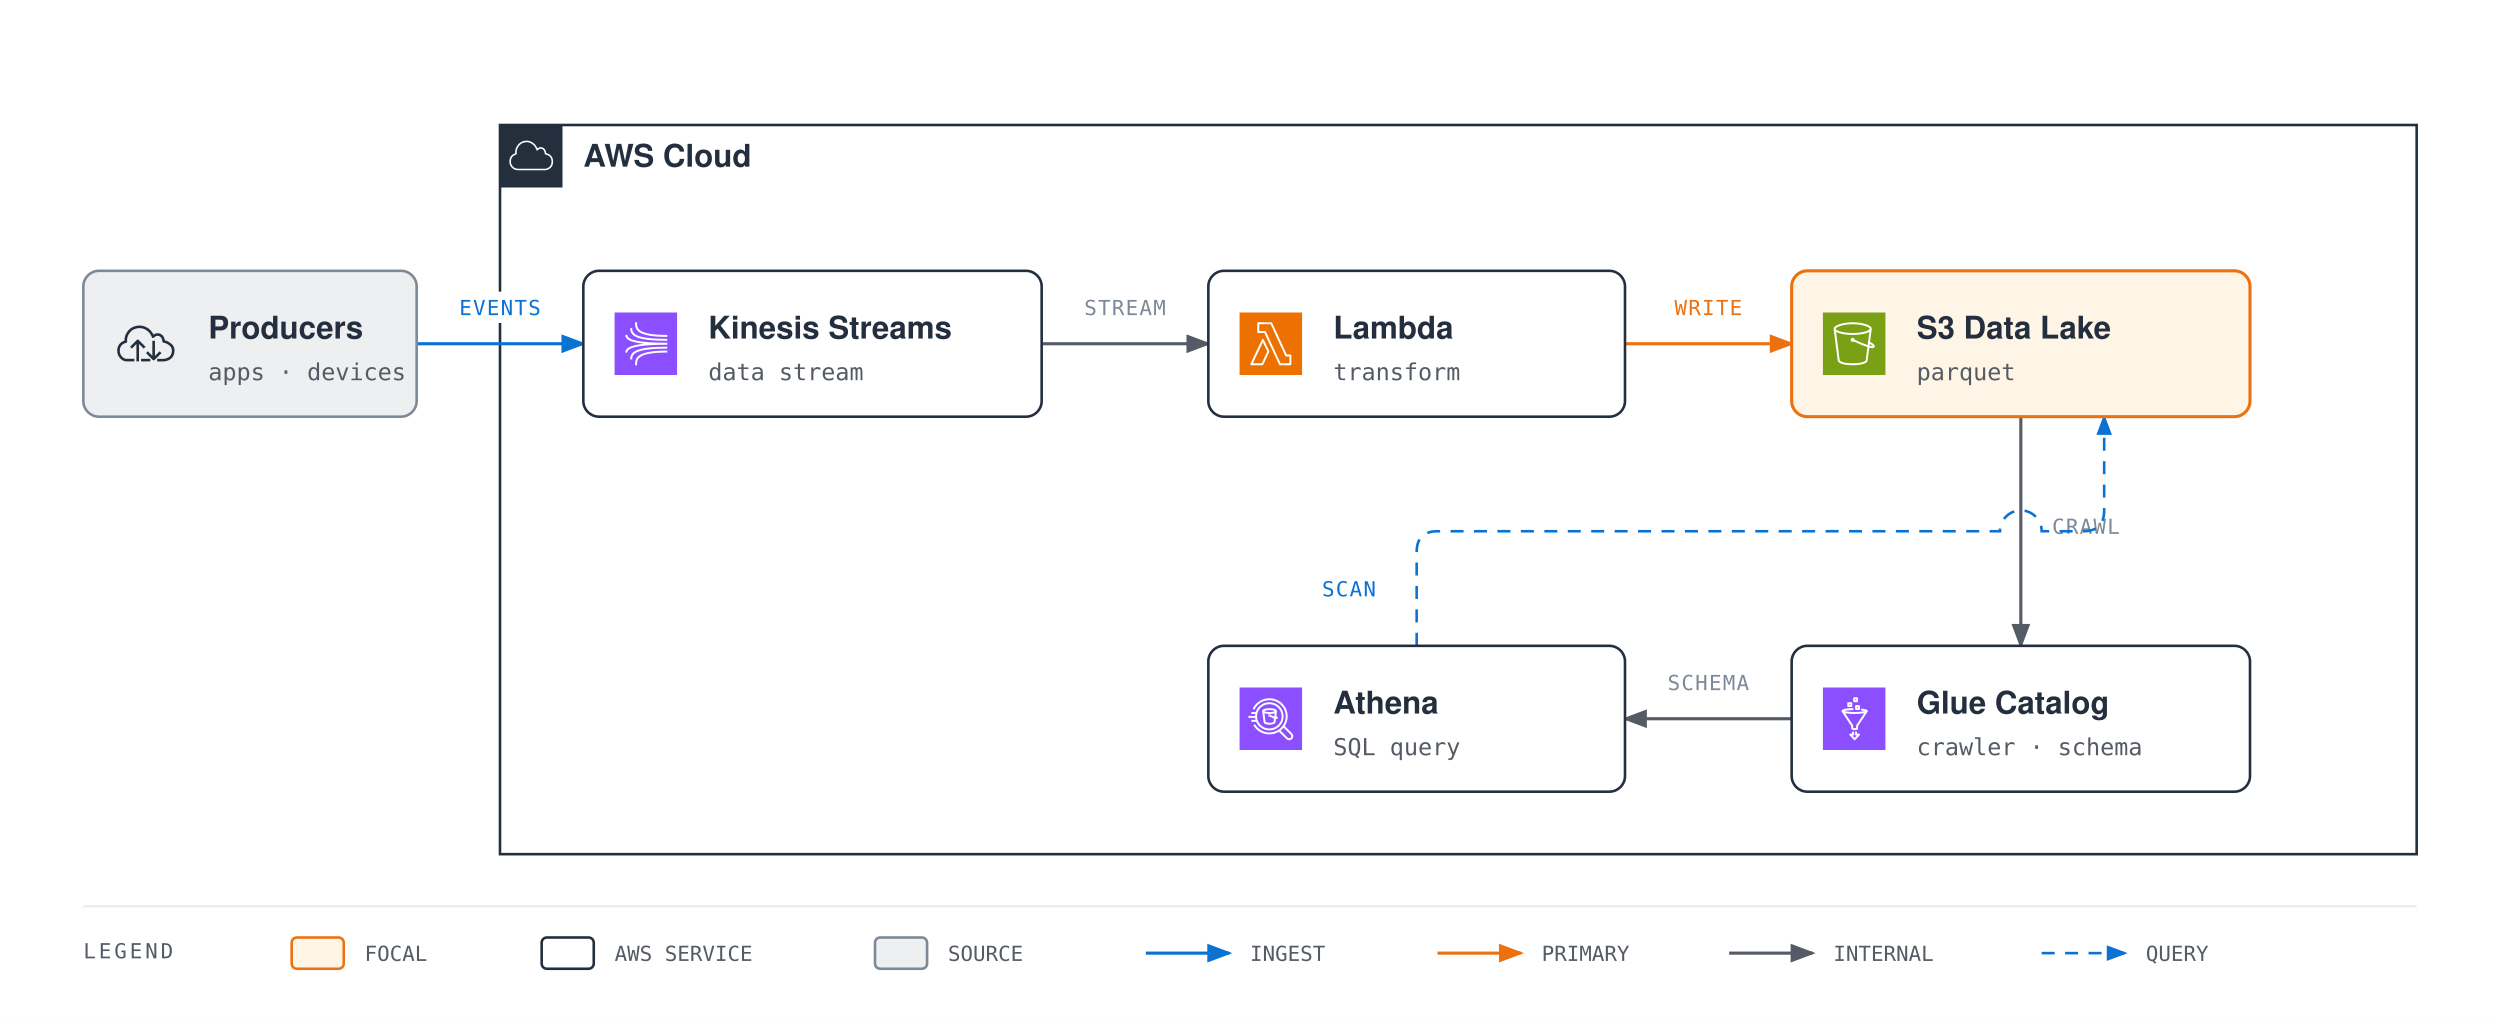
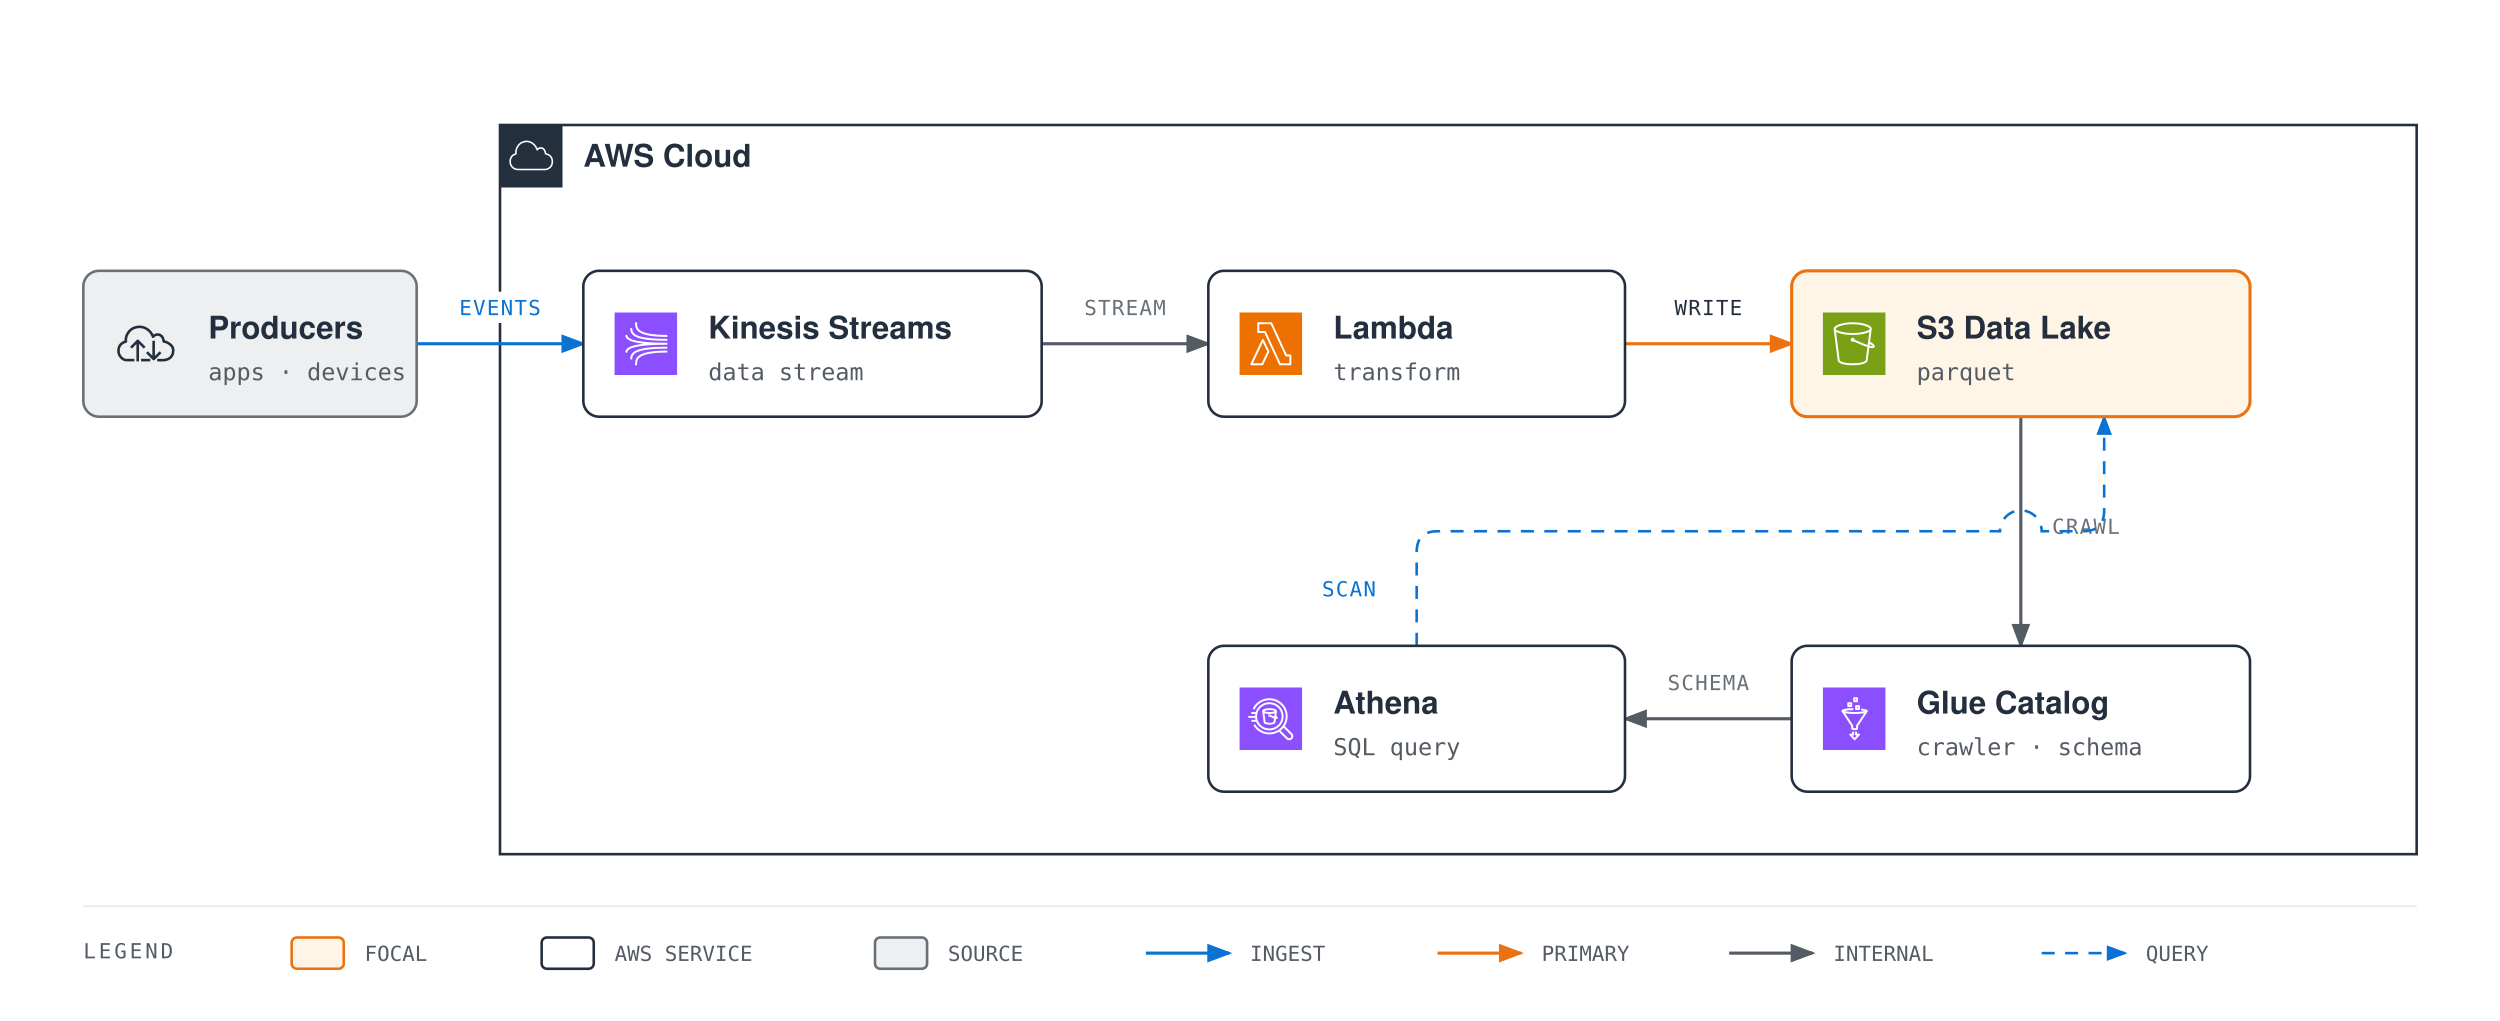
<svg xmlns="http://www.w3.org/2000/svg" viewBox="0 0 960 392" role="img" aria-labelledby="event-pipeline-title event-pipeline-desc">
  <defs>
    <style>
          @font-face { font-family: 'Amazon Ember'; font-weight: 400; font-style: normal; src: local('Amazon Ember'), url('../../skills/aws-diagram-design/assets/fonts/woff2/AmazonEmber_W_Rg.woff2') format('woff2'); }
          @font-face { font-family: 'Amazon Ember'; font-weight: 600; font-style: normal; src: local('Amazon Ember Medium'), local('Amazon Ember'), url('../../skills/aws-diagram-design/assets/fonts/woff2/AmazonEmber_W_SBd.woff2') format('woff2'); }
          @font-face { font-family: 'Amazon Ember'; font-weight: 700; font-style: normal; src: local('Amazon Ember Bold'), local('Amazon Ember'), url('../../skills/aws-diagram-design/assets/fonts/woff2/AmazonEmber_W_Bd.woff2') format('woff2'); }
          @font-face { font-family: 'Amazon Ember Mono'; font-weight: 400; font-style: normal; src: local('Amazon Ember Mono'), url('../../skills/aws-diagram-design/assets/fonts/woff2/AmazonEmberMono_W_Rg.woff2') format('woff2'); }
          @font-face { font-family: 'Amazon Ember Mono'; font-weight: 700; font-style: normal; src: local('Amazon Ember Mono Bold'), local('Amazon Ember Mono'), url('../../skills/aws-diagram-design/assets/fonts/woff2/AmazonEmberMono_W_Bd.woff2') format('woff2'); }
        </style>
    <marker id="arrow" markerWidth="8" markerHeight="6" refX="7" refY="3" orient="auto">
      <polygon points="0 0, 8 3, 0 6" fill="#545B64" />
    </marker>
    <marker id="arrow-accent" markerWidth="8" markerHeight="6" refX="7" refY="3" orient="auto">
      <polygon points="0 0, 8 3, 0 6" fill="#EC7211" />
    </marker>
    <marker id="arrow-link" markerWidth="8" markerHeight="6" refX="7" refY="3" orient="auto">
      <polygon points="0 0, 8 3, 0 6" fill="#0972D3" />
    </marker>
  </defs>
  <rect width="100%" height="100%" fill="#ffffff" />
  <rect x="192" y="48" width="736" height="280" fill="none" stroke="#242F3E" stroke-width="1" />
  <g transform="translate(192,48) scale(0.6)" aria-hidden="true">
    <g stroke="none" stroke-width="1" fill="none" fill-rule="evenodd">
      <rect fill="#242F3E" x="0" y="0" width="40" height="40" />
      <path d="M28.993,27.995 L11.487,27.976 C9.121,27.974 7.154,26.129 7.012,23.775 C7.004,23.652 7,23.526 7,23.397 C7,20.299 9.091,19.287 10.337,18.959 C10.577,18.896 10.735,18.666 10.707,18.419 C10.676,18.149 10.659,17.875 10.659,17.596 C10.659,15.132 12.308,12.482 14.415,11.563 C15.359,11.15 16.232,10.986 17.023,10.986 C19.276,10.986 20.867,12.315 21.561,13.033 C22.329,13.826 22.927,14.838 23.34,16.042 C23.4,16.219 23.555,16.347 23.74,16.374 C23.918,16.401 24.109,16.323 24.219,16.171 C24.807,15.35 25.766,14.982 26.659,15.239 C27.782,15.56 28.516,16.727 28.62,18.307 C28.578,18.576 28.759,18.829 29.027,18.877 C30.222,19.089 33,19.957 33,23.44 C33,27.589 29.114,27.982 28.993,27.995 M29.594,17.974 C29.379,16.067 28.4,14.696 26.934,14.278 C25.899,13.982 24.811,14.245 23.989,14.95 C23.553,13.936 22.979,13.06 22.28,12.338 C20.023,10.005 16.933,9.372 14.014,10.646 C11.531,11.73 9.659,14.718 9.659,17.596 C9.659,17.77 9.665,17.943 9.676,18.114 C8.319,18.573 6,19.875 6,23.397 C6,23.549 6.004,23.696 6.014,23.838 C6.188,26.716 8.593,28.973 11.486,28.976 L29.034,28.993 C29.084,28.989 34,28.519 34,23.44 C34,19.502 31.003,18.314 29.594,17.974" fill="#FFFFFF" />
    </g>
  </g>
  <text x="224" y="64" fill="#232F3E" font-size="12" font-weight="600" font-family="'Amazon Ember', 'Helvetica Neue', Helvetica, Arial, sans-serif">AWS Cloud</text>
  <line x1="160" y1="132" x2="224" y2="132" stroke="#0972D3" stroke-width="1.2" marker-end="url(#arrow-link)" />
  <rect x="170" y="112" width="44" height="12" rx="2" fill="#ffffff" />
  <text x="192" y="121" fill="#0972D3" font-size="8" font-family="'Amazon Ember Mono', ui-monospace, monospace" text-anchor="middle" letter-spacing="0.06em">EVENTS</text>
  <line x1="400" y1="132" x2="464" y2="132" stroke="#545B64" stroke-width="1.2" marker-end="url(#arrow)" />
  <rect x="410" y="112" width="44" height="12" rx="2" fill="#ffffff" />
-   <text x="432" y="121" fill="#7D8998" font-size="8" font-family="'Amazon Ember Mono', ui-monospace, monospace" text-anchor="middle" letter-spacing="0.06em">STREAM</text>
+   <text x="432" y="121" fill="#687078" font-size="8" font-family="'Amazon Ember Mono', ui-monospace, monospace" text-anchor="middle" letter-spacing="0.06em">STREAM</text>
  <line x1="624" y1="132" x2="688" y2="132" stroke="#EC7211" stroke-width="1.2" marker-end="url(#arrow-accent)" />
  <rect x="638" y="112" width="36" height="12" rx="2" fill="#ffffff" />
-   <text x="656" y="121" fill="#EC7211" font-size="8" font-family="'Amazon Ember Mono', ui-monospace, monospace" text-anchor="middle" letter-spacing="0.06em">WRITE</text>
+   <text x="656" y="121" fill="#232F3E" font-size="8" font-family="'Amazon Ember Mono', ui-monospace, monospace" text-anchor="middle" letter-spacing="0.06em">WRITE</text>
  <line x1="776" y1="160" x2="776" y2="248" stroke="#545B64" stroke-width="1.2" marker-end="url(#arrow)" />
  <rect x="784" y="196" width="40" height="12" rx="2" fill="#ffffff" />
-   <text x="788" y="205" fill="#7D8998" font-size="8" font-family="'Amazon Ember Mono', ui-monospace, monospace" letter-spacing="0.06em">CRAWL</text>
+   <text x="788" y="205" fill="#687078" font-size="8" font-family="'Amazon Ember Mono', ui-monospace, monospace" letter-spacing="0.06em">CRAWL</text>
  <line x1="688" y1="276" x2="624" y2="276" stroke="#545B64" stroke-width="1.2" marker-end="url(#arrow)" />
  <rect x="634" y="256" width="44" height="12" rx="2" fill="#ffffff" />
-   <text x="656" y="265" fill="#7D8998" font-size="8" font-family="'Amazon Ember Mono', ui-monospace, monospace" text-anchor="middle" letter-spacing="0.06em">SCHEMA</text>
+   <text x="656" y="265" fill="#687078" font-size="8" font-family="'Amazon Ember Mono', ui-monospace, monospace" text-anchor="middle" letter-spacing="0.06em">SCHEMA</text>
  <path d="M544,248 V212 Q544,204 552,204 H768 a 8,8 0 0,1 16,0 H800 Q808,204 808,196 V160" fill="none" stroke="#0972D3" stroke-width="1" stroke-dasharray="5,4" marker-end="url(#arrow-link)" />
  <rect x="500" y="220" width="36" height="12" rx="2" fill="#ffffff" />
  <text x="518" y="229" fill="#0972D3" font-size="8" font-family="'Amazon Ember Mono', ui-monospace, monospace" text-anchor="middle" letter-spacing="0.06em">SCAN</text>
  <rect x="32" y="104" width="128" height="56" rx="6" fill="#ffffff" />
-   <rect x="32" y="104" width="128" height="56" rx="6" fill="rgba(84,91,100,0.10)" stroke="#7D8998" stroke-width="1" />
+   <rect x="32" y="104" width="128" height="56" rx="6" fill="rgba(84,91,100,0.10)" stroke="#687078" stroke-width="1" />
  <g transform="translate(44,120) scale(0.5)" aria-hidden="true">
    <g stroke="none" stroke-width="1" fill="none" fill-rule="evenodd">
      <path d="M34.59,29.789 L30.997,33.381 L30.997,21.759 L28.997,21.759 L28.997,33.27 L25.556,29.773 L24.13,31.176 L29.325,36.455 C29.513,36.645 29.768,36.753 30.034,36.754 L30.038,36.754 C30.303,36.754 30.558,36.648 30.745,36.461 L36.004,31.203 L34.59,29.789 Z M22.35,27.724 L23.764,26.31 L18.506,21.052 C18.319,20.864 18.065,20.759 17.799,20.759 L17.795,20.759 C17.528,20.76 17.274,20.867 17.086,21.058 L11.89,26.336 L13.316,27.738 L16.757,24.243 L16.757,37.554 L18.757,37.554 L18.757,24.131 L22.35,27.724 Z M20.333,37.572 L27.4,37.579 L27.402,35.579 L20.335,35.572 L20.333,37.572 Z M46.026,29.13 C46.026,31.617 45.272,33.628 43.783,35.105 C41.332,37.54 37.776,37.59 37.496,37.59 L37.484,37.59 L32.721,37.585 L32.723,35.585 L37.491,35.59 C37.531,35.59 40.489,35.569 42.385,33.676 C43.474,32.588 44.026,31.059 44.026,29.13 C44.026,27.948 43.701,26.179 40.896,24.46 C39.422,23.557 38.041,23.259 37.517,23.174 C36.986,23.087 36.622,22.599 36.685,22.069 C36.507,19.974 35.526,18.508 33.982,18.04 C32.647,17.636 31.218,18.108 30.337,19.244 C30.116,19.531 29.763,19.677 29.396,19.62 C29.036,19.565 28.736,19.32 28.61,18.979 C27.992,17.314 27.099,15.917 25.955,14.823 C24.545,13.475 20.675,10.574 15.204,12.784 C12.069,14.051 9.611,17.689 9.611,21.067 C9.611,21.444 9.635,21.822 9.682,22.189 C9.743,22.673 9.446,23.131 8.981,23.272 C8.943,23.284 8.903,23.293 8.865,23.3 C7.02,23.764 4,25.157 4,29.298 C4,32.443 5.799,34.182 7.308,35.087 C7.823,35.396 8.419,35.56 9.029,35.561 L15.181,35.567 L15.179,37.567 L9.028,37.561 C8.055,37.56 7.104,37.298 6.278,36.802 C4.681,35.844 2,33.595 2,29.298 C2,25.583 4.084,22.751 7.623,21.579 C7.615,21.409 7.611,21.238 7.611,21.067 C7.611,16.863 10.554,12.505 14.456,10.93 C19.001,9.093 23.817,10.011 27.338,13.378 C28.37,14.364 29.228,15.55 29.897,16.914 C31.234,15.945 32.938,15.637 34.562,16.126 C36.751,16.79 38.234,18.723 38.615,21.36 C39.748,21.642 40.925,22.132 41.941,22.755 C44.69,24.438 46.026,26.524 46.026,29.13 L46.026,29.13 Z" fill="#232F3D" />
    </g>
  </g>
  <text x="80" y="130" fill="#232F3E" font-size="12" font-weight="600" font-family="'Amazon Ember', 'Helvetica Neue', Helvetica, Arial, sans-serif">Producers</text>
  <text x="80" y="146" fill="#545B64" font-size="9" font-family="'Amazon Ember Mono', ui-monospace, monospace">apps · devices</text>
  <rect x="224" y="104" width="176" height="56" rx="6" fill="#ffffff" />
  <rect x="224" y="104" width="176" height="56" rx="6" fill="#ffffff" stroke="#232F3E" stroke-width="1" />
  <g transform="translate(236,120) scale(0.375)" aria-hidden="true">
    <g stroke="none" stroke-width="1" fill="none" fill-rule="evenodd">
      <g fill="#8C4FFF">
        <rect x="0" y="0" width="64" height="64" />
      </g>
      <path d="M16,48 L18,48 C18,42.434 20.779,37 54,37 L54,35 C38.449,35 28.121,36.219 22.427,38.728 C16.764,41.223 16,44.815 16,48 M21,53.876 L21,54 L23,54 L23,53.876 C22.999,50.756 22.999,47.809 26.556,45.42 C30.984,42.446 39.961,41 54,41 L54,39 C39.552,39 30.21,40.557 25.44,43.76 C20.998,46.743 20.999,50.698 21,53.876 M13,23 L11,23 C11,26.614 13.747,30.285 30.012,32 C13.747,33.715 11,37.386 11,41 L13,41 C13,35.617 26.411,33 54,33 L54,31 C26.411,31 13,28.383 13,23 M18,16 L16,16 C16,24.233 22.218,29 54,29 L54,27 C20.779,27 18,21.566 18,16 M54,23 L54,25 C39.552,25 30.21,23.443 25.44,20.24 C20.998,17.257 20.999,13.302 21,10.124 L21,10 L23,10 L23,10.124 C22.999,13.244 22.999,16.191 26.556,18.58 C30.984,21.554 39.961,23 54,23" fill="#FFFFFF" />
    </g>
  </g>
  <text x="272" y="130" fill="#232F3E" font-size="12" font-weight="600" font-family="'Amazon Ember', 'Helvetica Neue', Helvetica, Arial, sans-serif">Kinesis Streams</text>
  <text x="272" y="146" fill="#545B64" font-size="9" font-family="'Amazon Ember Mono', ui-monospace, monospace">data stream</text>
  <rect x="464" y="104" width="160" height="56" rx="6" fill="#ffffff" />
  <rect x="464" y="104" width="160" height="56" rx="6" fill="#ffffff" stroke="#232F3E" stroke-width="1" />
  <g transform="translate(476,120) scale(0.375)" aria-hidden="true">
    <g stroke="none" stroke-width="1" fill="none" fill-rule="evenodd">
      <g fill="#ED7100">
        <rect x="0" y="0" width="64" height="64" />
      </g>
      <path d="M22.679,52 L13.574,52 L23.838,30.41 L28.4,39.861 L22.679,52 Z M24.727,27.667 C24.561,27.321 24.212,27.103 23.831,27.103 L23.828,27.103 C23.445,27.104 23.097,27.325 22.932,27.672 L11.097,52.569 C10.95,52.879 10.971,53.243 11.154,53.534 C11.335,53.824 11.654,54 11.996,54 L23.31,54 C23.695,54 24.045,53.777 24.21,53.428 L30.404,40.284 C30.533,40.01 30.532,39.692 30.399,39.42 L24.727,27.667 Z M51.008,52 L41.986,52 L26.955,19.578 C26.791,19.226 26.439,19 26.052,19 L20.128,19 L20.135,12 L31.815,12 L46.775,44.42 C46.938,44.774 47.291,45 47.679,45 L51.008,45 L51.008,52 Z M52.004,43 L48.314,43 L33.354,10.58 C33.191,10.226 32.838,10 32.451,10 L19.14,10 C18.591,10 18.145,10.447 18.144,10.999 L18.136,19.999 C18.136,20.265 18.241,20.519 18.427,20.707 C18.614,20.895 18.867,21 19.131,21 L25.417,21 L40.448,53.422 C40.611,53.774 40.963,54 41.35,54 L52.004,54 C52.555,54 53,53.552 53,53 L53,44 C53,43.448 52.555,43 52.004,43 L52.004,43 Z" fill="#FFFFFF" />
    </g>
  </g>
  <text x="512" y="130" fill="#232F3E" font-size="12" font-weight="600" font-family="'Amazon Ember', 'Helvetica Neue', Helvetica, Arial, sans-serif">Lambda</text>
  <text x="512" y="146" fill="#545B64" font-size="9" font-family="'Amazon Ember Mono', ui-monospace, monospace">transform</text>
  <rect x="688" y="104" width="176" height="56" rx="6" fill="#ffffff" />
  <rect x="688" y="104" width="176" height="56" rx="6" fill="rgba(255,153,0,0.10)" stroke="#EC7211" stroke-width="1.2" />
  <g transform="translate(700,120) scale(0.375)" aria-hidden="true">
    <g stroke="none" stroke-width="1" fill="none" fill-rule="evenodd">
      <g fill="#7AA116">
        <rect x="0" y="0" width="64" height="64" />
      </g>
      <g transform="translate(10.9998, 10.0002)" fill="#FFFFFF">
        <path d="M36.759,23.948 L36.993,22.131 C39.166,23.385 39.842,24.121 40.037,24.424 C39.713,24.485 38.832,24.509 36.759,23.948 L36.759,23.948 Z M19.5,11 C9.125,11 2.382,8.488 2,6.696 L2,6.511 C2.349,5.392 8.14,2 19.5,2 C30.84,2 36.632,5.381 37,6.505 L37,6.616 C36.724,8.446 29.961,11 19.5,11 L19.5,11 Z M34.818,23.362 C30.053,21.797 23.912,18.979 21.594,17.888 C21.535,16.786 20.628,15.906 19.512,15.906 C18.358,15.906 17.418,16.845 17.418,18 C17.418,19.154 18.358,20.094 19.512,20.094 C19.969,20.094 20.389,19.942 20.733,19.693 C23.132,20.822 29.619,23.798 34.558,25.38 L32.837,38.724 C32.583,40.352 27.919,42 19.497,42 C11.072,42 6.405,40.352 6.155,38.751 L2.435,9.814 C5.945,11.915 12.749,13 19.5,13 C26.25,13 33.054,11.915 36.565,9.815 L34.818,23.362 Z M39,6.5 C39,3.431 30.661,0 19.5,0 C8.339,0 -3.55271368e-15,3.431 -3.55271368e-15,6.5 L-3.55271368e-15,7.043 L4.174,39.033 C4.875,43.516 15.123,44 19.497,44 C23.869,44 34.113,43.516 34.818,39.007 L36.501,25.947 C37.778,26.279 38.812,26.456 39.616,26.455 C40.606,26.455 41.273,26.203 41.697,25.697 C42.047,25.281 42.185,24.756 42.085,24.221 C41.857,23 40.403,21.712 37.37,20.044 L37.27,19.989 L39,7.044 L39,6.5 Z" />
      </g>
    </g>
  </g>
  <text x="736" y="130" fill="#232F3E" font-size="12" font-weight="600" font-family="'Amazon Ember', 'Helvetica Neue', Helvetica, Arial, sans-serif">S3 Data Lake</text>
  <text x="736" y="146" fill="#545B64" font-size="9" font-family="'Amazon Ember Mono', ui-monospace, monospace">parquet</text>
  <rect x="464" y="248" width="160" height="56" rx="6" fill="#ffffff" />
  <rect x="464" y="248" width="160" height="56" rx="6" fill="#ffffff" stroke="#232F3E" stroke-width="1" />
  <g transform="translate(476,264) scale(0.375)" aria-hidden="true">
    <g stroke="none" stroke-width="1" fill="none" fill-rule="evenodd">
      <g fill="#8C4FFF">
        <rect x="0" y="0" width="64" height="64" />
      </g>
      <path d="M30.692,23.156 C33.655,23.156 35.534,23.746 36.114,24.152 C35.534,24.557 33.655,25.147 30.692,25.147 C27.729,25.147 25.85,24.557 25.27,24.152 C25.85,23.746 27.729,23.156 30.692,23.156 L30.692,23.156 Z M29.962,28.667 C29.962,28.321 30.248,28.04 30.597,28.04 C30.7,28.04 30.793,28.07 30.879,28.112 L30.317,29.222 C30.11,29.118 29.962,28.911 29.962,28.667 L29.962,28.667 Z M34.769,35.224 C34.405,35.496 33.236,36.098 31.196,36.098 C28.739,36.098 27.087,35.618 26.628,35.32 L25.451,26.417 C26.925,26.926 28.885,27.138 30.692,27.138 C32.499,27.138 34.459,26.926 35.933,26.417 L35.497,29.719 C34.42,29.314 33.13,28.761 31.884,28.175 C31.682,27.665 31.183,27.302 30.597,27.302 C29.834,27.302 29.215,27.915 29.215,28.667 C29.215,29.42 29.834,30.031 30.597,30.031 C30.737,30.031 30.872,30.004 30.999,29.965 C32.786,30.821 34.176,31.403 35.226,31.764 L34.769,35.224 Z M23.134,24.28 L24.64,35.683 C24.773,38.021 30.534,38.089 31.196,38.089 C34.347,38.089 36.579,36.87 36.736,35.728 L37.192,32.277 C37.394,32.304 37.578,32.322 37.733,32.322 C38.543,32.322 38.768,31.982 38.943,31.719 C39.117,31.455 39.169,31.132 39.088,30.809 C38.941,30.216 38.206,29.5 37.624,29.011 L38.25,24.28 L38.244,24.279 C38.247,24.236 38.259,24.196 38.259,24.152 C38.259,21.948 34.183,21.165 30.692,21.165 C27.201,21.165 23.125,21.948 23.125,24.152 C23.125,24.196 23.137,24.236 23.14,24.279 L23.134,24.28 Z M30.467,17.079 C37.421,17.079 43.079,22.66 43.079,29.522 C43.079,36.383 37.421,41.966 30.467,41.966 C23.513,41.966 17.855,36.383 17.855,29.522 C17.855,22.66 23.513,17.079 30.467,17.079 L30.467,17.079 Z M12.027,33.111 L12.027,35.102 L16.977,35.102 C19.194,40.299 24.405,43.957 30.467,43.957 C38.533,43.957 45.096,37.482 45.096,29.522 C45.096,21.562 38.533,15.088 30.467,15.088 C23.946,15.088 18.412,19.32 16.53,25.147 L12.027,25.147 L12.027,27.138 L16.054,27.138 C15.944,27.789 15.876,28.452 15.858,29.129 L9,29.129 L9,31.12 L15.932,31.12 C16.009,31.801 16.145,32.462 16.315,33.111 L12.027,33.111 Z M52.342,51.379 C51.522,52.188 50.101,52.194 49.281,51.386 L41.943,44.145 C43.099,43.262 44.151,42.257 45.068,41.137 L52.352,48.358 C52.759,48.761 52.983,49.297 52.982,49.868 C52.981,50.439 52.754,50.975 52.342,51.379 L52.342,51.379 Z M53.78,46.952 L46.261,39.495 C48.136,36.612 49.239,33.195 49.239,29.522 C49.239,19.309 40.818,11 30.467,11 C23.155,11 16.458,15.238 13.403,21.796 L15.236,22.628 C17.962,16.773 23.941,12.991 30.467,12.991 C39.706,12.991 47.221,20.407 47.221,29.522 C47.221,38.637 39.706,46.053 30.467,46.053 C24.414,46.053 18.813,42.814 15.847,37.6 L14.087,38.575 C17.409,44.415 23.686,48.044 30.467,48.044 C34.057,48.044 37.401,47.027 40.256,45.296 L47.856,52.794 C48.644,53.572 49.691,54 50.805,54 C51.924,54 52.977,53.569 53.766,52.788 C54.559,52.012 54.998,50.976 55,49.871 C55.002,48.768 54.568,47.73 53.78,46.952 L53.78,46.952 Z" fill="#FFFFFF" />
    </g>
  </g>
  <text x="512" y="274" fill="#232F3E" font-size="12" font-weight="600" font-family="'Amazon Ember', 'Helvetica Neue', Helvetica, Arial, sans-serif">Athena</text>
  <text x="512" y="290" fill="#545B64" font-size="9" font-family="'Amazon Ember Mono', ui-monospace, monospace">SQL query</text>
  <rect x="688" y="248" width="176" height="56" rx="6" fill="#ffffff" />
  <rect x="688" y="248" width="176" height="56" rx="6" fill="#ffffff" stroke="#232F3E" stroke-width="1" />
  <g transform="translate(700,264) scale(0.375)" aria-hidden="true">
    <g stroke="none" stroke-width="1" fill="none" fill-rule="evenodd">
      <g fill="#8C4FFF">
        <rect x="0" y="0" width="64" height="64" />
      </g>
      <path d="M26.991,18.043 L27.99,18.043 L27.99,17.037 L26.991,17.037 L26.991,18.043 Z M24.993,19.048 L24.993,16.032 C24.993,15.477 25.44,15.027 25.992,15.027 L28.989,15.027 C29.541,15.027 29.987,15.477 29.987,16.032 L29.987,19.048 C29.987,19.603 29.541,20.053 28.989,20.053 L25.992,20.053 C25.44,20.053 24.993,19.603 24.993,19.048 L24.993,19.048 Z M32.984,13.016 L33.983,13.016 L33.983,12.011 L32.984,12.011 L32.984,13.016 Z M30.986,14.021 L30.986,11.005 C30.986,10.45 31.433,10 31.985,10 L34.982,10 C35.534,10 35.981,10.45 35.981,11.005 L35.981,14.021 C35.981,14.576 35.534,15.027 34.982,15.027 L31.985,15.027 C31.433,15.027 30.986,14.576 30.986,14.021 L30.986,14.021 Z M34.982,21.059 L35.981,21.059 L35.981,20.053 L34.982,20.053 L34.982,21.059 Z M33.983,18.043 L36.979,18.043 C37.532,18.043 37.978,18.493 37.978,19.048 L37.978,22.064 C37.978,22.619 37.532,23.07 36.979,23.07 L33.983,23.07 C33.43,23.07 32.984,22.619 32.984,22.064 L32.984,19.048 C32.984,18.493 33.43,18.043 33.983,18.043 L33.983,18.043 Z M23.621,26.479 C23.282,26.424 22.977,26.368 22.681,26.311 L30.818,38.597 C30.927,38.762 30.986,38.957 30.986,39.155 L30.986,41.438 C32.033,41.724 33.01,41.728 33.983,41.453 L33.983,39.155 C33.983,38.956 34.042,38.761 34.152,38.596 L42.315,26.31 C42.015,26.367 41.706,26.424 41.364,26.479 C38.919,26.867 35.684,27.089 32.485,27.089 C29.287,27.089 26.056,26.867 23.621,26.479 L23.621,26.479 Z M19.509,25.149 C19.168,24.844 19,24.496 19,24.082 C19,22.797 21.112,21.244 31.172,21.134 L31.193,23.145 C26.561,23.195 23.43,23.658 21.894,24.073 C23.656,24.55 27.41,25.078 32.485,25.078 C37.298,25.078 40.928,24.605 42.802,24.149 C41.975,23.957 40.746,23.736 39.004,23.522 L39.247,21.526 C45.492,22.294 46,23.138 46,24.082 C46,24.495 45.831,24.843 45.491,25.147 L35.981,39.461 L35.981,42.171 C35.981,42.581 35.733,42.951 35.354,43.104 C34.426,43.479 33.493,43.667 32.541,43.667 C31.598,43.667 30.636,43.483 29.642,43.114 C29.25,42.968 28.989,42.592 28.989,42.171 L28.989,39.46 L19.509,25.149 Z M37.896,47.805 C38.054,48.174 37.979,48.601 37.707,48.894 L33.212,53.685 C33.022,53.886 32.759,54 32.485,54 C32.21,54 31.947,53.886 31.757,53.685 L27.263,48.894 C26.99,48.601 26.915,48.174 27.073,47.805 C27.231,47.436 27.591,47.198 27.99,47.198 L29.987,47.198 L29.987,45.187 L31.985,45.187 L31.985,48.203 C31.985,48.758 31.539,49.209 30.986,49.209 L30.306,49.209 L32.485,51.531 L34.663,49.209 L33.983,49.209 C33.43,49.209 32.984,48.758 32.984,48.203 L32.984,45.187 L34.982,45.187 L34.982,47.198 L36.979,47.198 C37.378,47.198 37.738,47.436 37.896,47.805 L37.896,47.805 Z" fill="#FFFFFF" />
    </g>
  </g>
  <text x="736" y="274" fill="#232F3E" font-size="12" font-weight="600" font-family="'Amazon Ember', 'Helvetica Neue', Helvetica, Arial, sans-serif">Glue Catalog</text>
  <text x="736" y="290" fill="#545B64" font-size="9" font-family="'Amazon Ember Mono', ui-monospace, monospace">crawler · schema</text>
  <line x1="32" y1="348" x2="928" y2="348" stroke="rgba(35,47,62,0.10)" stroke-width="0.8" />
  <text x="32" y="368" fill="#545B64" font-size="8" font-family="'Amazon Ember Mono', ui-monospace, monospace" letter-spacing="0.14em">LEGEND</text>
  <rect x="112" y="360" width="20" height="12" rx="2" fill="rgba(255,153,0,0.10)" stroke="#EC7211" stroke-width="1" />
  <text x="140" y="369" fill="#545B64" font-size="8" font-family="'Amazon Ember Mono', ui-monospace, monospace">FOCAL</text>
  <rect x="208" y="360" width="20" height="12" rx="2" fill="#ffffff" stroke="#232F3E" stroke-width="1" />
  <text x="236" y="369" fill="#545B64" font-size="8" font-family="'Amazon Ember Mono', ui-monospace, monospace">AWS SERVICE</text>
-   <rect x="336" y="360" width="20" height="12" rx="2" fill="rgba(84,91,100,0.10)" stroke="#7D8998" stroke-width="1" />
+   <rect x="336" y="360" width="20" height="12" rx="2" fill="rgba(84,91,100,0.10)" stroke="#687078" stroke-width="1" />
  <text x="364" y="369" fill="#545B64" font-size="8" font-family="'Amazon Ember Mono', ui-monospace, monospace">SOURCE</text>
  <line x1="440" y1="366" x2="472" y2="366" stroke="#0972D3" stroke-width="1.2" marker-end="url(#arrow-link)" />
  <text x="480" y="369" fill="#545B64" font-size="8" font-family="'Amazon Ember Mono', ui-monospace, monospace">INGEST</text>
  <line x1="552" y1="366" x2="584" y2="366" stroke="#EC7211" stroke-width="1.2" marker-end="url(#arrow-accent)" />
  <text x="592" y="369" fill="#545B64" font-size="8" font-family="'Amazon Ember Mono', ui-monospace, monospace">PRIMARY</text>
  <line x1="664" y1="366" x2="696" y2="366" stroke="#545B64" stroke-width="1.2" marker-end="url(#arrow)" />
  <text x="704" y="369" fill="#545B64" font-size="8" font-family="'Amazon Ember Mono', ui-monospace, monospace">INTERNAL</text>
  <line x1="784" y1="366" x2="816" y2="366" stroke="#0972D3" stroke-width="1" stroke-dasharray="5,4" marker-end="url(#arrow-link)" />
  <text x="824" y="369" fill="#545B64" font-size="8" font-family="'Amazon Ember Mono', ui-monospace, monospace">QUERY</text>
</svg>
